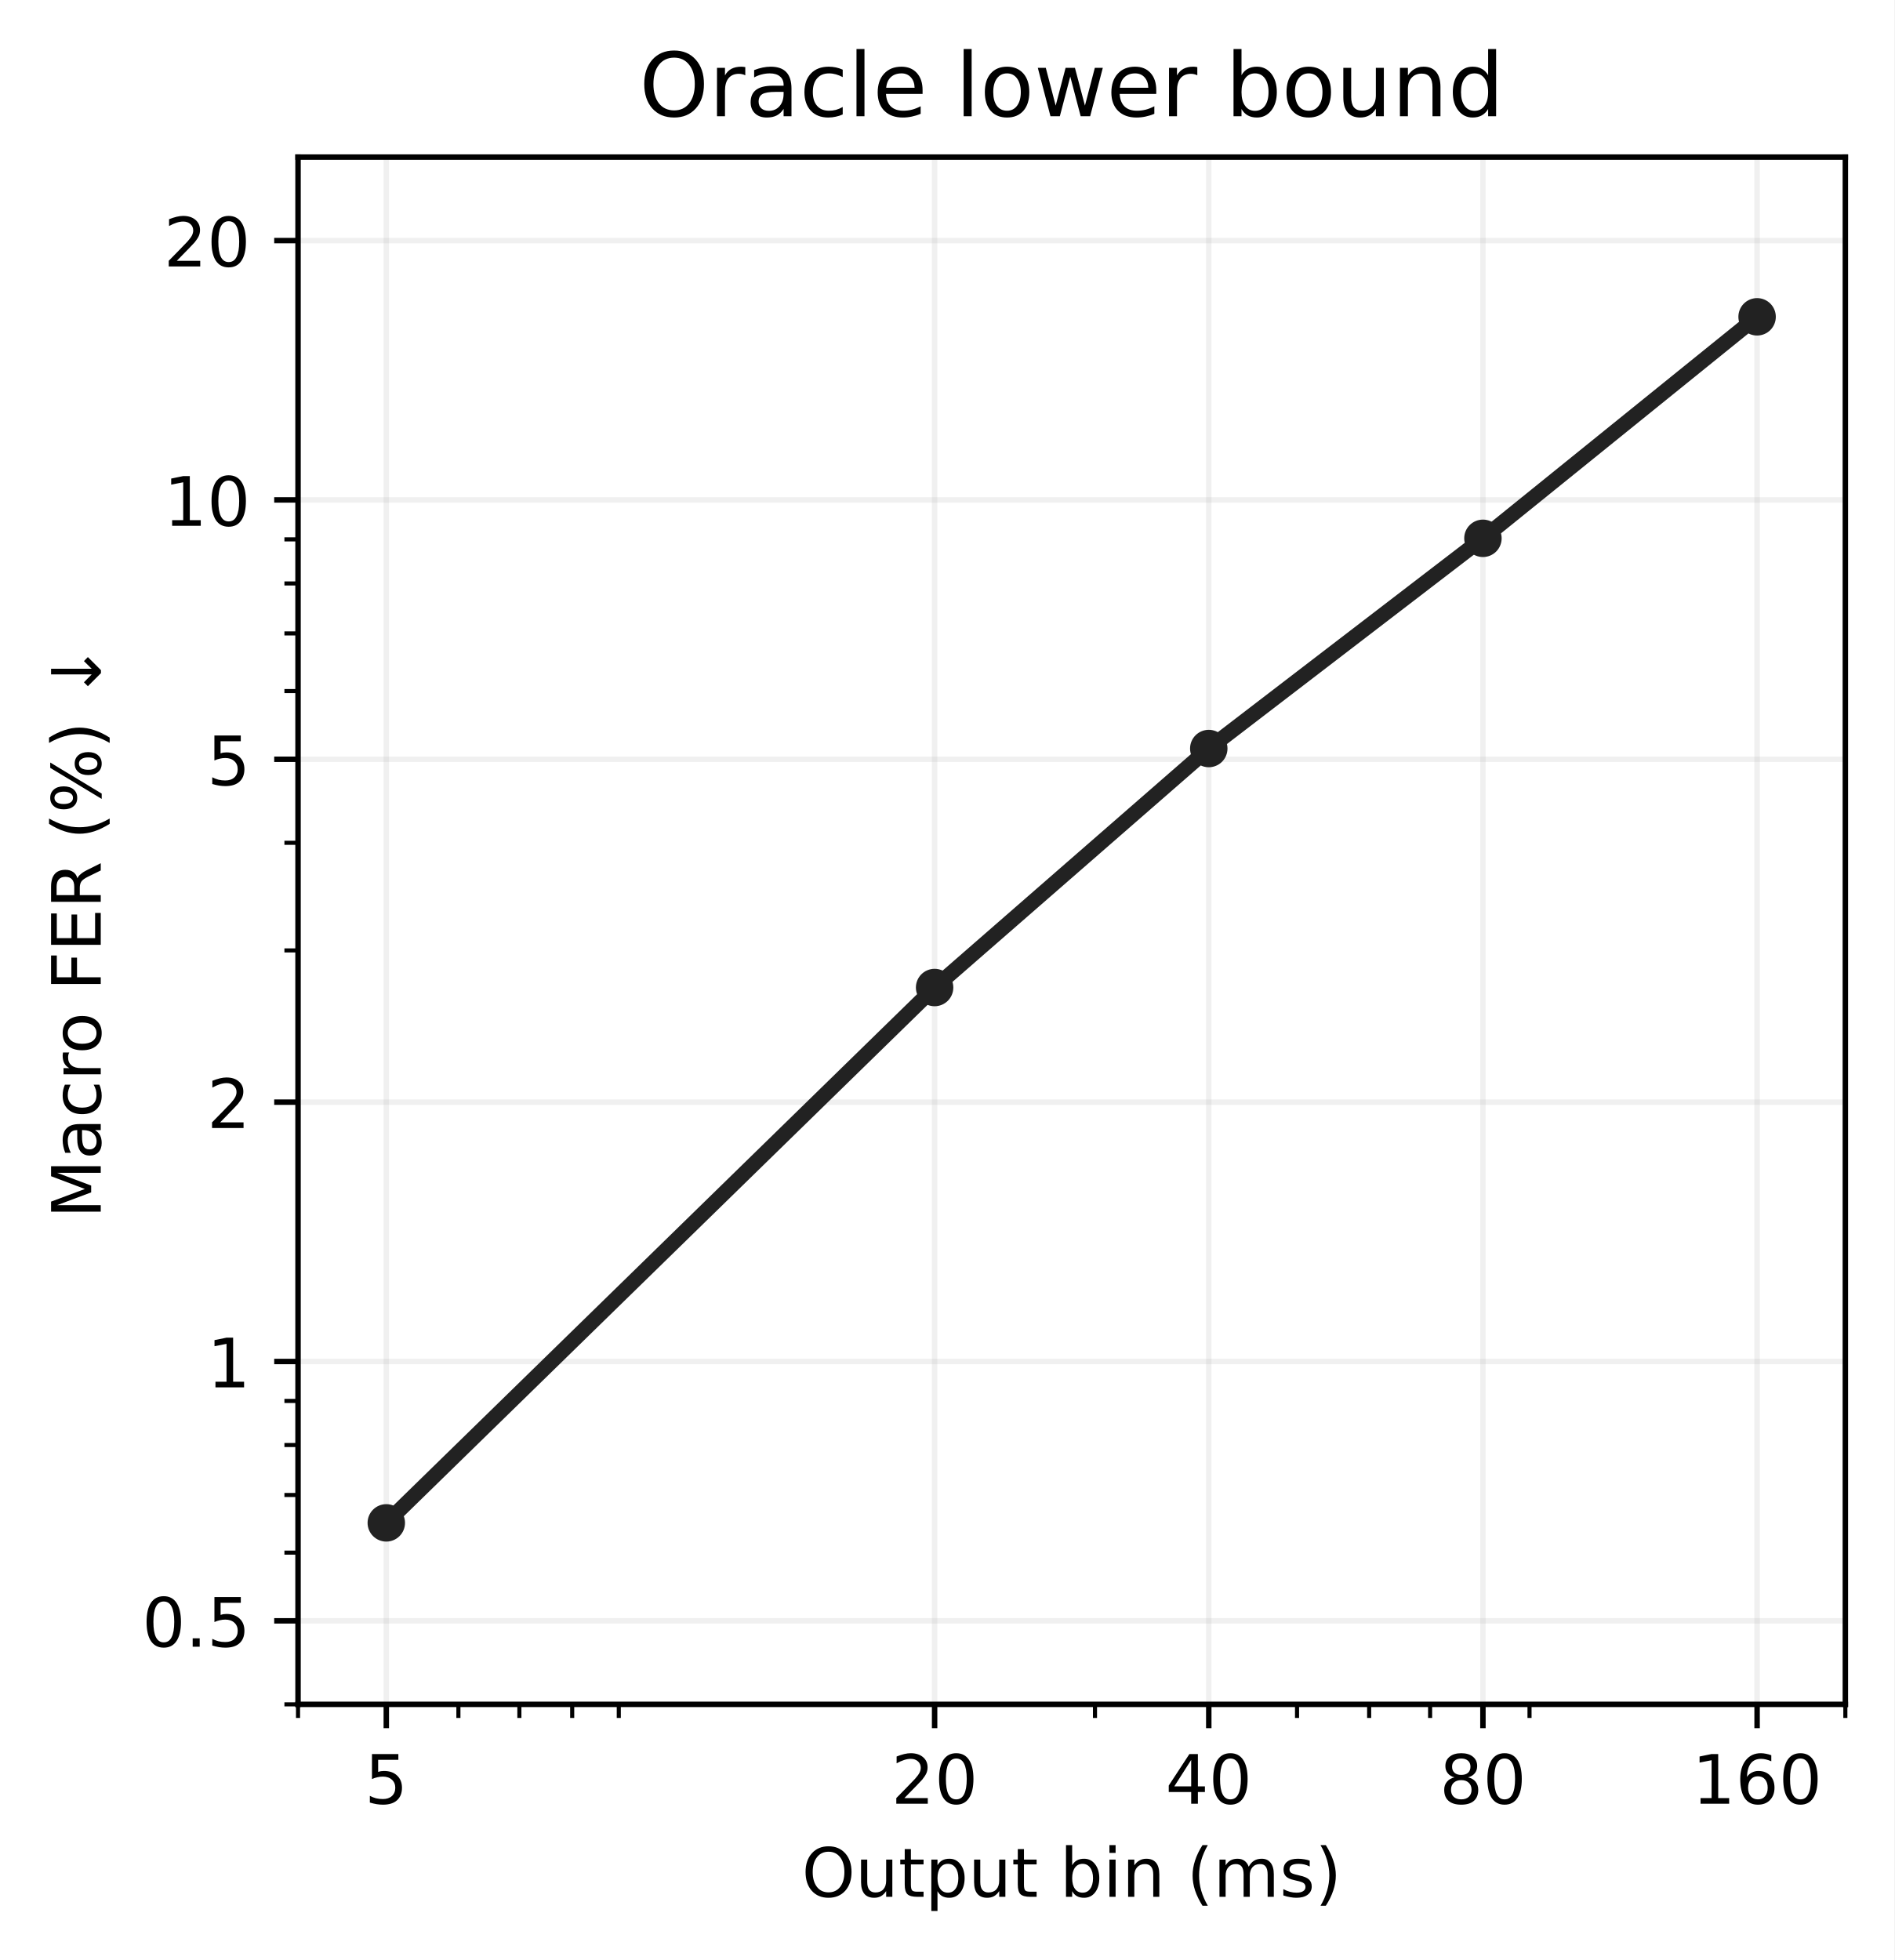
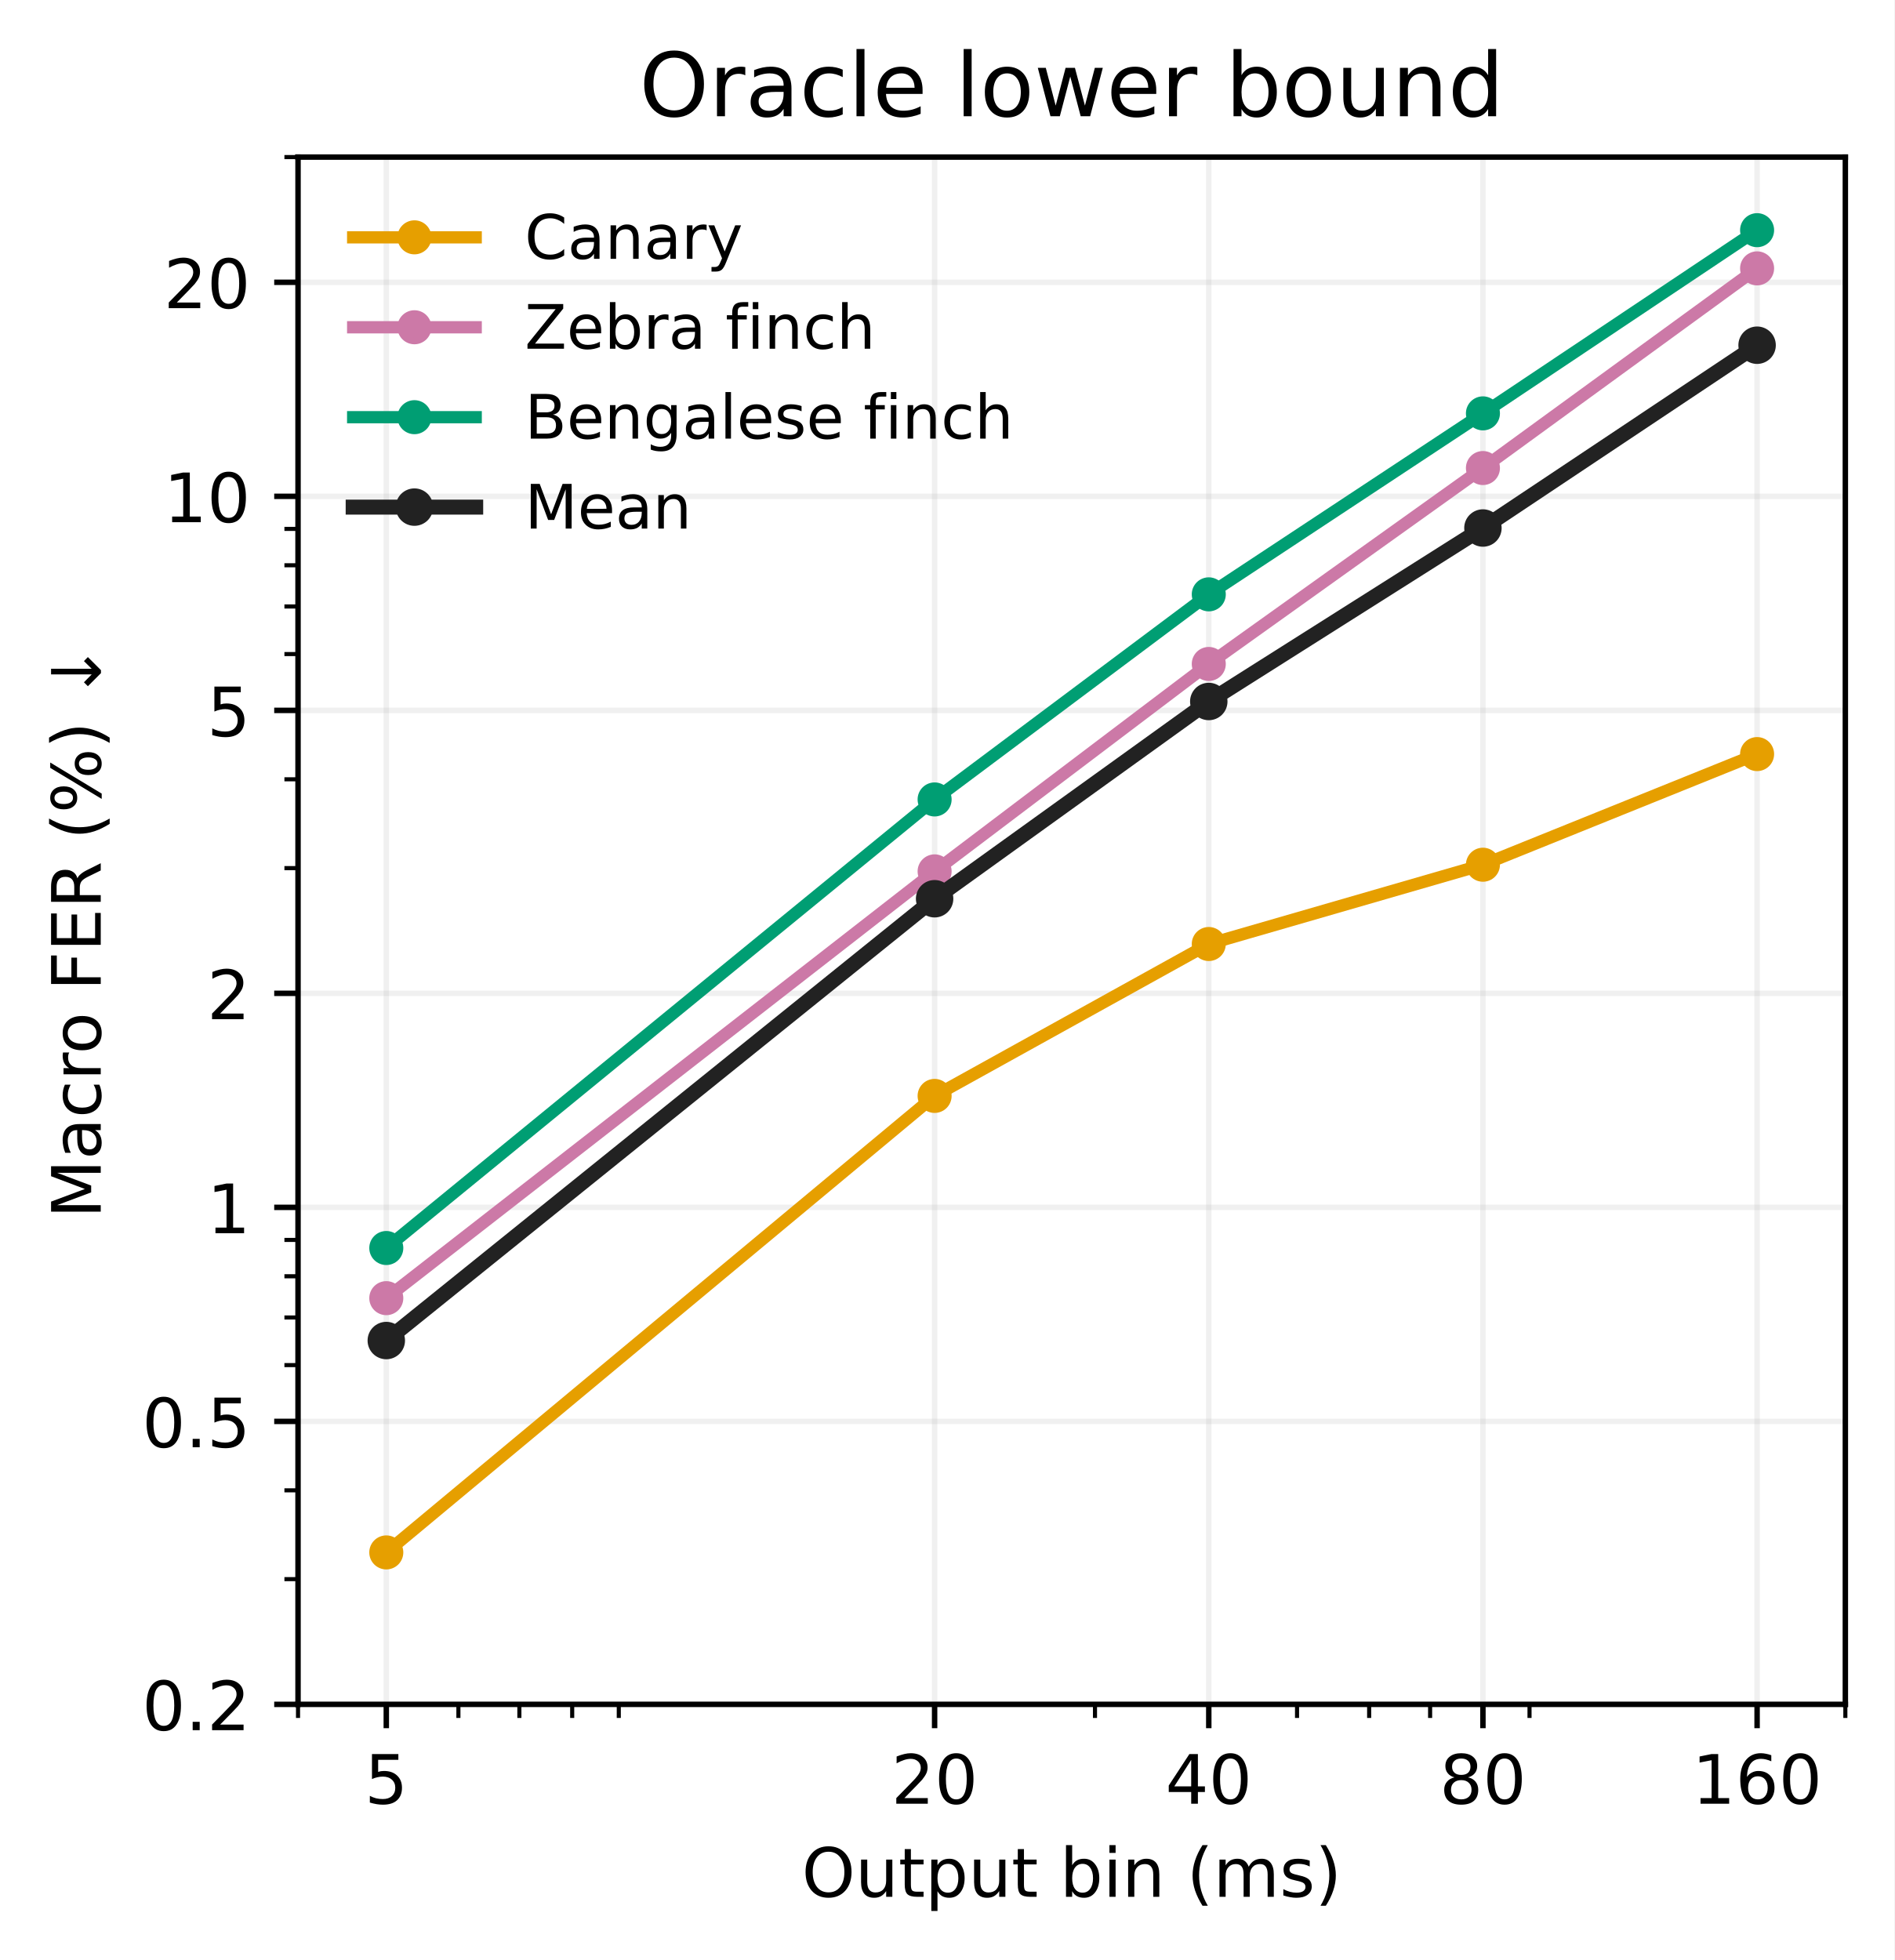
<svg xmlns="http://www.w3.org/2000/svg" xmlns:xlink="http://www.w3.org/1999/xlink" width="278.285pt" height="287.938pt" viewBox="0 0 278.285 287.938" version="1.1">
  <defs>
    <style type="text/css">*{stroke-linejoin: round; stroke-linecap: butt}</style>
  </defs>
  <g id="figure_1">
    <g id="patch_1">
      <path d="M 0 287.938  L 278.285 287.938  L 278.285 0  L 0 0  z " style="fill: #ffffff" />
    </g>
    <g id="axes_1">
      <g id="patch_2">
        <path d="M 43.781 250.382  L 271.085 250.382  L 271.085 23.078  L 43.781 23.078  z " style="fill: #ffffff" />
      </g>
      <g id="matplotlib.axis_1">
        <g id="xtick_1">
          <g id="line2d_1">
-             <path d="M 56.747 250.382  L 56.747 23.078  " clip-path="url(#p0ecffeb300)" style="fill: none; stroke: #b0b0b0; stroke-opacity: 0.18; stroke-width: 0.8; stroke-linecap: square" />
+             <path d="M 56.747 250.382  L 56.747 23.078  " clip-path="url(#pf970c2b7a0)" style="fill: none; stroke: #b0b0b0; stroke-opacity: 0.18; stroke-width: 0.8; stroke-linecap: square" />
          </g>
          <g id="line2d_2">
            <defs>
-               <path id="m2f5d39b5ae" d="M 0 0  L 0 3.5  " style="stroke: #000000; stroke-width: 0.8" />
+               <path id="meb39e8d418" d="M 0 0  L 0 3.5  " style="stroke: #000000; stroke-width: 0.8" />
            </defs>
            <g>
-               <use xlink:href="#m2f5d39b5ae" x="56.747" y="250.382" style="stroke: #000000; stroke-width: 0.8" />
+               <use xlink:href="#meb39e8d418" x="56.747" y="250.382" style="stroke: #000000; stroke-width: 0.8" />
            </g>
          </g>
          <g id="text_1">
            <text style="font-size: 10px; font-family: 'DejaVu Sans'; text-anchor: middle" x="56.747" y="264.98" transform="rotate(-0 56.74677 264.9804)">5</text>
          </g>
        </g>
        <g id="xtick_2">
          <g id="line2d_3">
-             <path d="M 137.296 250.382  L 137.296 23.078  " clip-path="url(#p0ecffeb300)" style="fill: none; stroke: #b0b0b0; stroke-opacity: 0.18; stroke-width: 0.8; stroke-linecap: square" />
+             <path d="M 137.296 250.382  L 137.296 23.078  " clip-path="url(#pf970c2b7a0)" style="fill: none; stroke: #b0b0b0; stroke-opacity: 0.18; stroke-width: 0.8; stroke-linecap: square" />
          </g>
          <g id="line2d_4">
            <g>
-               <use xlink:href="#m2f5d39b5ae" x="137.296" y="250.382" style="stroke: #000000; stroke-width: 0.8" />
+               <use xlink:href="#meb39e8d418" x="137.296" y="250.382" style="stroke: #000000; stroke-width: 0.8" />
            </g>
          </g>
          <g id="text_2">
            <text style="font-size: 10px; font-family: 'DejaVu Sans'; text-anchor: middle" x="137.296" y="264.98" transform="rotate(-0 137.296 264.9804)">20</text>
          </g>
        </g>
        <g id="xtick_3">
          <g id="line2d_5">
-             <path d="M 177.571 250.382  L 177.571 23.078  " clip-path="url(#p0ecffeb300)" style="fill: none; stroke: #b0b0b0; stroke-opacity: 0.18; stroke-width: 0.8; stroke-linecap: square" />
+             <path d="M 177.571 250.382  L 177.571 23.078  " clip-path="url(#pf970c2b7a0)" style="fill: none; stroke: #b0b0b0; stroke-opacity: 0.18; stroke-width: 0.8; stroke-linecap: square" />
          </g>
          <g id="line2d_6">
            <g>
-               <use xlink:href="#m2f5d39b5ae" x="177.571" y="250.382" style="stroke: #000000; stroke-width: 0.8" />
+               <use xlink:href="#meb39e8d418" x="177.571" y="250.382" style="stroke: #000000; stroke-width: 0.8" />
            </g>
          </g>
          <g id="text_3">
            <text style="font-size: 10px; font-family: 'DejaVu Sans'; text-anchor: middle" x="177.571" y="264.98" transform="rotate(-0 177.5705 264.9804)">40</text>
          </g>
        </g>
        <g id="xtick_4">
          <g id="line2d_7">
-             <path d="M 217.845 250.382  L 217.845 23.078  " clip-path="url(#p0ecffeb300)" style="fill: none; stroke: #b0b0b0; stroke-opacity: 0.18; stroke-width: 0.8; stroke-linecap: square" />
+             <path d="M 217.845 250.382  L 217.845 23.078  " clip-path="url(#pf970c2b7a0)" style="fill: none; stroke: #b0b0b0; stroke-opacity: 0.18; stroke-width: 0.8; stroke-linecap: square" />
          </g>
          <g id="line2d_8">
            <g>
-               <use xlink:href="#m2f5d39b5ae" x="217.845" y="250.382" style="stroke: #000000; stroke-width: 0.8" />
+               <use xlink:href="#meb39e8d418" x="217.845" y="250.382" style="stroke: #000000; stroke-width: 0.8" />
            </g>
          </g>
          <g id="text_4">
            <text style="font-size: 10px; font-family: 'DejaVu Sans'; text-anchor: middle" x="217.845" y="264.98" transform="rotate(-0 217.8451 264.9804)">80</text>
          </g>
        </g>
        <g id="xtick_5">
          <g id="line2d_9">
-             <path d="M 258.12 250.382  L 258.12 23.078  " clip-path="url(#p0ecffeb300)" style="fill: none; stroke: #b0b0b0; stroke-opacity: 0.18; stroke-width: 0.8; stroke-linecap: square" />
+             <path d="M 258.12 250.382  L 258.12 23.078  " clip-path="url(#pf970c2b7a0)" style="fill: none; stroke: #b0b0b0; stroke-opacity: 0.18; stroke-width: 0.8; stroke-linecap: square" />
          </g>
          <g id="line2d_10">
            <g>
-               <use xlink:href="#m2f5d39b5ae" x="258.12" y="250.382" style="stroke: #000000; stroke-width: 0.8" />
+               <use xlink:href="#meb39e8d418" x="258.12" y="250.382" style="stroke: #000000; stroke-width: 0.8" />
            </g>
          </g>
          <g id="text_5">
            <text style="font-size: 10px; font-family: 'DejaVu Sans'; text-anchor: middle" x="258.12" y="264.98" transform="rotate(-0 258.1197 264.9804)">160</text>
          </g>
        </g>
        <g id="xtick_6">
          <g id="line2d_11">
            <defs>
-               <path id="m3f7819e6a4" d="M 0 0  L 0 2  " style="stroke: #000000; stroke-width: 0.6" />
+               <path id="m2235ebc2bc" d="M 0 0  L 0 2  " style="stroke: #000000; stroke-width: 0.6" />
            </defs>
            <g>
-               <use xlink:href="#m3f7819e6a4" x="43.781" y="250.382" style="stroke: #000000; stroke-width: 0.6" />
+               <use xlink:href="#m2235ebc2bc" x="43.781" y="250.382" style="stroke: #000000; stroke-width: 0.6" />
            </g>
          </g>
        </g>
        <g id="xtick_7">
          <g id="line2d_12">
            <g>
-               <use xlink:href="#m3f7819e6a4" x="67.34" y="250.382" style="stroke: #000000; stroke-width: 0.6" />
+               <use xlink:href="#m2235ebc2bc" x="67.34" y="250.382" style="stroke: #000000; stroke-width: 0.6" />
            </g>
          </g>
        </g>
        <g id="xtick_8">
          <g id="line2d_13">
            <g>
-               <use xlink:href="#m3f7819e6a4" x="76.297" y="250.382" style="stroke: #000000; stroke-width: 0.6" />
+               <use xlink:href="#m2235ebc2bc" x="76.297" y="250.382" style="stroke: #000000; stroke-width: 0.6" />
            </g>
          </g>
        </g>
        <g id="xtick_9">
          <g id="line2d_14">
            <g>
-               <use xlink:href="#m3f7819e6a4" x="84.056" y="250.382" style="stroke: #000000; stroke-width: 0.6" />
+               <use xlink:href="#m2235ebc2bc" x="84.056" y="250.382" style="stroke: #000000; stroke-width: 0.6" />
            </g>
          </g>
        </g>
        <g id="xtick_10">
          <g id="line2d_15">
            <g>
-               <use xlink:href="#m3f7819e6a4" x="90.9" y="250.382" style="stroke: #000000; stroke-width: 0.6" />
+               <use xlink:href="#m2235ebc2bc" x="90.9" y="250.382" style="stroke: #000000; stroke-width: 0.6" />
            </g>
          </g>
        </g>
        <g id="xtick_11">
          <g id="line2d_16">
            <g>
-               <use xlink:href="#m3f7819e6a4" x="160.855" y="250.382" style="stroke: #000000; stroke-width: 0.6" />
+               <use xlink:href="#m2235ebc2bc" x="160.855" y="250.382" style="stroke: #000000; stroke-width: 0.6" />
            </g>
          </g>
        </g>
        <g id="xtick_12">
          <g id="line2d_17">
            <g>
-               <use xlink:href="#m3f7819e6a4" x="190.536" y="250.382" style="stroke: #000000; stroke-width: 0.6" />
+               <use xlink:href="#m2235ebc2bc" x="190.536" y="250.382" style="stroke: #000000; stroke-width: 0.6" />
            </g>
          </g>
        </g>
        <g id="xtick_13">
          <g id="line2d_18">
            <g>
-               <use xlink:href="#m3f7819e6a4" x="201.13" y="250.382" style="stroke: #000000; stroke-width: 0.6" />
+               <use xlink:href="#m2235ebc2bc" x="201.13" y="250.382" style="stroke: #000000; stroke-width: 0.6" />
            </g>
          </g>
        </g>
        <g id="xtick_14">
          <g id="line2d_19">
            <g>
-               <use xlink:href="#m3f7819e6a4" x="210.086" y="250.382" style="stroke: #000000; stroke-width: 0.6" />
+               <use xlink:href="#m2235ebc2bc" x="210.086" y="250.382" style="stroke: #000000; stroke-width: 0.6" />
            </g>
          </g>
        </g>
        <g id="xtick_15">
          <g id="line2d_20">
            <g>
-               <use xlink:href="#m3f7819e6a4" x="224.689" y="250.382" style="stroke: #000000; stroke-width: 0.6" />
+               <use xlink:href="#m2235ebc2bc" x="224.689" y="250.382" style="stroke: #000000; stroke-width: 0.6" />
            </g>
          </g>
        </g>
        <g id="xtick_16">
          <g id="line2d_21">
            <g>
-               <use xlink:href="#m3f7819e6a4" x="271.085" y="250.382" style="stroke: #000000; stroke-width: 0.6" />
+               <use xlink:href="#m2235ebc2bc" x="271.085" y="250.382" style="stroke: #000000; stroke-width: 0.6" />
            </g>
          </g>
        </g>
        <g id="text_6">
          <text style="font-size: 10px; font-family: 'DejaVu Sans'; text-anchor: middle" x="157.433" y="278.659" transform="rotate(-0 157.4332 278.6585)">Output bin (ms)</text>
        </g>
      </g>
      <g id="matplotlib.axis_2">
        <g id="ytick_1">
          <g id="line2d_22">
-             <path d="M 43.781 238.116  L 271.085 238.116  " clip-path="url(#p0ecffeb300)" style="fill: none; stroke: #b0b0b0; stroke-opacity: 0.18; stroke-width: 0.8; stroke-linecap: square" />
+             <path d="M 43.781 250.382  L 271.085 250.382  " clip-path="url(#pf970c2b7a0)" style="fill: none; stroke: #b0b0b0; stroke-opacity: 0.18; stroke-width: 0.8; stroke-linecap: square" />
          </g>
          <g id="line2d_23">
            <defs>
-               <path id="m075b342cbd" d="M 0 0  L -3.5 0  " style="stroke: #000000; stroke-width: 0.8" />
+               <path id="m9a4e453c28" d="M 0 0  L -3.5 0  " style="stroke: #000000; stroke-width: 0.8" />
            </defs>
            <g>
-               <use xlink:href="#m075b342cbd" x="43.781" y="238.116" style="stroke: #000000; stroke-width: 0.8" />
+               <use xlink:href="#m9a4e453c28" x="43.781" y="250.382" style="stroke: #000000; stroke-width: 0.8" />
            </g>
          </g>
          <g id="text_7">
-             <text style="font-size: 10px; font-family: 'DejaVu Sans'; text-anchor: end" x="36.781" y="241.915" transform="rotate(-0 36.78125 241.9153)">0.5</text>
+             <text style="font-size: 10px; font-family: 'DejaVu Sans'; text-anchor: end" x="36.781" y="254.181" transform="rotate(-0 36.78125 254.1812)">0.2</text>
          </g>
        </g>
        <g id="ytick_2">
          <g id="line2d_24">
-             <path d="M 43.781 200.015  L 271.085 200.015  " clip-path="url(#p0ecffeb300)" style="fill: none; stroke: #b0b0b0; stroke-opacity: 0.18; stroke-width: 0.8; stroke-linecap: square" />
+             <path d="M 43.781 208.815  L 271.085 208.815  " clip-path="url(#pf970c2b7a0)" style="fill: none; stroke: #b0b0b0; stroke-opacity: 0.18; stroke-width: 0.8; stroke-linecap: square" />
          </g>
          <g id="line2d_25">
            <g>
-               <use xlink:href="#m075b342cbd" x="43.781" y="200.015" style="stroke: #000000; stroke-width: 0.8" />
+               <use xlink:href="#m9a4e453c28" x="43.781" y="208.815" style="stroke: #000000; stroke-width: 0.8" />
            </g>
          </g>
          <g id="text_8">
-             <text style="font-size: 10px; font-family: 'DejaVu Sans'; text-anchor: end" x="36.781" y="203.814" transform="rotate(-0 36.78125 203.814)">1</text>
+             <text style="font-size: 10px; font-family: 'DejaVu Sans'; text-anchor: end" x="36.781" y="212.614" transform="rotate(-0 36.78125 212.6143)">0.5</text>
          </g>
        </g>
        <g id="ytick_3">
          <g id="line2d_26">
-             <path d="M 43.781 161.914  L 271.085 161.914  " clip-path="url(#p0ecffeb300)" style="fill: none; stroke: #b0b0b0; stroke-opacity: 0.18; stroke-width: 0.8; stroke-linecap: square" />
+             <path d="M 43.781 177.371  L 271.085 177.371  " clip-path="url(#pf970c2b7a0)" style="fill: none; stroke: #b0b0b0; stroke-opacity: 0.18; stroke-width: 0.8; stroke-linecap: square" />
          </g>
          <g id="line2d_27">
            <g>
-               <use xlink:href="#m075b342cbd" x="43.781" y="161.914" style="stroke: #000000; stroke-width: 0.8" />
+               <use xlink:href="#m9a4e453c28" x="43.781" y="177.371" style="stroke: #000000; stroke-width: 0.8" />
            </g>
          </g>
          <g id="text_9">
-             <text style="font-size: 10px; font-family: 'DejaVu Sans'; text-anchor: end" x="36.781" y="165.713" transform="rotate(-0 36.78125 165.7128)">2</text>
+             <text style="font-size: 10px; font-family: 'DejaVu Sans'; text-anchor: end" x="36.781" y="181.17" transform="rotate(-0 36.78125 181.1702)">1</text>
          </g>
        </g>
        <g id="ytick_4">
          <g id="line2d_28">
-             <path d="M 43.781 111.546  L 271.085 111.546  " clip-path="url(#p0ecffeb300)" style="fill: none; stroke: #b0b0b0; stroke-opacity: 0.18; stroke-width: 0.8; stroke-linecap: square" />
+             <path d="M 43.781 145.927  L 271.085 145.927  " clip-path="url(#pf970c2b7a0)" style="fill: none; stroke: #b0b0b0; stroke-opacity: 0.18; stroke-width: 0.8; stroke-linecap: square" />
          </g>
          <g id="line2d_29">
            <g>
-               <use xlink:href="#m075b342cbd" x="43.781" y="111.546" style="stroke: #000000; stroke-width: 0.8" />
+               <use xlink:href="#m9a4e453c28" x="43.781" y="145.927" style="stroke: #000000; stroke-width: 0.8" />
            </g>
          </g>
          <g id="text_10">
-             <text style="font-size: 10px; font-family: 'DejaVu Sans'; text-anchor: end" x="36.781" y="115.346" transform="rotate(-0 36.78125 115.3456)">5</text>
+             <text style="font-size: 10px; font-family: 'DejaVu Sans'; text-anchor: end" x="36.781" y="149.726" transform="rotate(-0 36.78125 149.726)">2</text>
          </g>
        </g>
        <g id="ytick_5">
          <g id="line2d_30">
-             <path d="M 43.781 73.445  L 271.085 73.445  " clip-path="url(#p0ecffeb300)" style="fill: none; stroke: #b0b0b0; stroke-opacity: 0.18; stroke-width: 0.8; stroke-linecap: square" />
+             <path d="M 43.781 104.36  L 271.085 104.36  " clip-path="url(#pf970c2b7a0)" style="fill: none; stroke: #b0b0b0; stroke-opacity: 0.18; stroke-width: 0.8; stroke-linecap: square" />
          </g>
          <g id="line2d_31">
            <g>
-               <use xlink:href="#m075b342cbd" x="43.781" y="73.445" style="stroke: #000000; stroke-width: 0.8" />
+               <use xlink:href="#m9a4e453c28" x="43.781" y="104.36" style="stroke: #000000; stroke-width: 0.8" />
            </g>
          </g>
          <g id="text_11">
-             <text style="font-size: 10px; font-family: 'DejaVu Sans'; text-anchor: end" x="36.781" y="77.244" transform="rotate(-0 36.78125 77.24434)">10</text>
+             <text style="font-size: 10px; font-family: 'DejaVu Sans'; text-anchor: end" x="36.781" y="108.159" transform="rotate(-0 36.78125 108.1591)">5</text>
          </g>
        </g>
        <g id="ytick_6">
          <g id="line2d_32">
-             <path d="M 43.781 35.344  L 271.085 35.344  " clip-path="url(#p0ecffeb300)" style="fill: none; stroke: #b0b0b0; stroke-opacity: 0.18; stroke-width: 0.8; stroke-linecap: square" />
+             <path d="M 43.781 72.916  L 271.085 72.916  " clip-path="url(#pf970c2b7a0)" style="fill: none; stroke: #b0b0b0; stroke-opacity: 0.18; stroke-width: 0.8; stroke-linecap: square" />
          </g>
          <g id="line2d_33">
            <g>
-               <use xlink:href="#m075b342cbd" x="43.781" y="35.344" style="stroke: #000000; stroke-width: 0.8" />
+               <use xlink:href="#m9a4e453c28" x="43.781" y="72.916" style="stroke: #000000; stroke-width: 0.8" />
            </g>
          </g>
          <g id="text_12">
-             <text style="font-size: 10px; font-family: 'DejaVu Sans'; text-anchor: end" x="36.781" y="39.143" transform="rotate(-0 36.78125 39.14306)">20</text>
+             <text style="font-size: 10px; font-family: 'DejaVu Sans'; text-anchor: end" x="36.781" y="76.715" transform="rotate(-0 36.78125 76.71497)">10</text>
          </g>
        </g>
        <g id="ytick_7">
          <g id="line2d_34">
+             <path d="M 43.781 41.472  L 271.085 41.472  " clip-path="url(#pf970c2b7a0)" style="fill: none; stroke: #b0b0b0; stroke-opacity: 0.18; stroke-width: 0.8; stroke-linecap: square" />
+           </g>
+           <g id="line2d_35">
+             <g>
+               <use xlink:href="#m9a4e453c28" x="43.781" y="41.472" style="stroke: #000000; stroke-width: 0.8" />
+             </g>
+           </g>
+           <g id="text_13">
+             <text style="font-size: 10px; font-family: 'DejaVu Sans'; text-anchor: end" x="36.781" y="45.271" transform="rotate(-0 36.78125 45.27083)">20</text>
+           </g>
+         </g>
+         <g id="ytick_8">
+           <g id="line2d_36">
            <defs>
-               <path id="m8b7ddf4f6d" d="M 0 0  L -2 0  " style="stroke: #000000; stroke-width: 0.6" />
+               <path id="m7768e2a9a2" d="M 0 0  L -2 0  " style="stroke: #000000; stroke-width: 0.6" />
            </defs>
            <g>
-               <use xlink:href="#m8b7ddf4f6d" x="43.781" y="250.382" style="stroke: #000000; stroke-width: 0.6" />
-             </g>
-           </g>
-         </g>
-         <g id="ytick_8">
-           <g id="line2d_35">
-             <g>
-               <use xlink:href="#m8b7ddf4f6d" x="43.781" y="228.094" style="stroke: #000000; stroke-width: 0.6" />
+               <use xlink:href="#m7768e2a9a2" x="43.781" y="231.988" style="stroke: #000000; stroke-width: 0.6" />
            </g>
          </g>
        </g>
        <g id="ytick_9">
-           <g id="line2d_36">
-             <g>
-               <use xlink:href="#m8b7ddf4f6d" x="43.781" y="219.621" style="stroke: #000000; stroke-width: 0.6" />
+           <g id="line2d_37">
+             <g>
+               <use xlink:href="#m7768e2a9a2" x="43.781" y="218.938" style="stroke: #000000; stroke-width: 0.6" />
            </g>
          </g>
        </g>
        <g id="ytick_10">
-           <g id="line2d_37">
-             <g>
-               <use xlink:href="#m8b7ddf4f6d" x="43.781" y="212.281" style="stroke: #000000; stroke-width: 0.6" />
+           <g id="line2d_38">
+             <g>
+               <use xlink:href="#m7768e2a9a2" x="43.781" y="200.544" style="stroke: #000000; stroke-width: 0.6" />
            </g>
          </g>
        </g>
        <g id="ytick_11">
-           <g id="line2d_38">
-             <g>
-               <use xlink:href="#m8b7ddf4f6d" x="43.781" y="205.806" style="stroke: #000000; stroke-width: 0.6" />
+           <g id="line2d_39">
+             <g>
+               <use xlink:href="#m7768e2a9a2" x="43.781" y="193.551" style="stroke: #000000; stroke-width: 0.6" />
            </g>
          </g>
        </g>
        <g id="ytick_12">
-           <g id="line2d_39">
-             <g>
-               <use xlink:href="#m8b7ddf4f6d" x="43.781" y="139.626" style="stroke: #000000; stroke-width: 0.6" />
+           <g id="line2d_40">
+             <g>
+               <use xlink:href="#m7768e2a9a2" x="43.781" y="187.494" style="stroke: #000000; stroke-width: 0.6" />
            </g>
          </g>
        </g>
        <g id="ytick_13">
-           <g id="line2d_40">
-             <g>
-               <use xlink:href="#m8b7ddf4f6d" x="43.781" y="123.812" style="stroke: #000000; stroke-width: 0.6" />
+           <g id="line2d_41">
+             <g>
+               <use xlink:href="#m7768e2a9a2" x="43.781" y="182.151" style="stroke: #000000; stroke-width: 0.6" />
            </g>
          </g>
        </g>
        <g id="ytick_14">
-           <g id="line2d_41">
-             <g>
-               <use xlink:href="#m8b7ddf4f6d" x="43.781" y="101.524" style="stroke: #000000; stroke-width: 0.6" />
+           <g id="line2d_42">
+             <g>
+               <use xlink:href="#m7768e2a9a2" x="43.781" y="127.533" style="stroke: #000000; stroke-width: 0.6" />
            </g>
          </g>
        </g>
        <g id="ytick_15">
-           <g id="line2d_42">
-             <g>
-               <use xlink:href="#m8b7ddf4f6d" x="43.781" y="93.051" style="stroke: #000000; stroke-width: 0.6" />
+           <g id="line2d_43">
+             <g>
+               <use xlink:href="#m7768e2a9a2" x="43.781" y="114.483" style="stroke: #000000; stroke-width: 0.6" />
            </g>
          </g>
        </g>
        <g id="ytick_16">
-           <g id="line2d_43">
-             <g>
-               <use xlink:href="#m8b7ddf4f6d" x="43.781" y="85.711" style="stroke: #000000; stroke-width: 0.6" />
+           <g id="line2d_44">
+             <g>
+               <use xlink:href="#m7768e2a9a2" x="43.781" y="96.089" style="stroke: #000000; stroke-width: 0.6" />
            </g>
          </g>
        </g>
        <g id="ytick_17">
-           <g id="line2d_44">
-             <g>
-               <use xlink:href="#m8b7ddf4f6d" x="43.781" y="79.237" style="stroke: #000000; stroke-width: 0.6" />
-             </g>
-           </g>
-         </g>
-         <g id="text_13">
+           <g id="line2d_45">
+             <g>
+               <use xlink:href="#m7768e2a9a2" x="43.781" y="89.096" style="stroke: #000000; stroke-width: 0.6" />
+             </g>
+           </g>
+         </g>
+         <g id="ytick_18">
+           <g id="line2d_46">
+             <g>
+               <use xlink:href="#m7768e2a9a2" x="43.781" y="83.039" style="stroke: #000000; stroke-width: 0.6" />
+             </g>
+           </g>
+         </g>
+         <g id="ytick_19">
+           <g id="line2d_47">
+             <g>
+               <use xlink:href="#m7768e2a9a2" x="43.781" y="77.695" style="stroke: #000000; stroke-width: 0.6" />
+             </g>
+           </g>
+         </g>
+         <g id="ytick_20">
+           <g id="line2d_48">
+             <g>
+               <use xlink:href="#m7768e2a9a2" x="43.781" y="23.078" style="stroke: #000000; stroke-width: 0.6" />
+             </g>
+           </g>
+         </g>
+         <g id="text_14">
          <text style="font-size: 10px; font-family: 'DejaVu Sans'; text-anchor: middle" x="14.798" y="136.73" transform="rotate(-90 14.79844 136.73)">Macro FER (%) ↓</text>
+         </g>
+       </g>
+       <g id="line2d_49">
+         <path d="M 56.747 228.061  L 137.296 160.997  L 177.571 138.683  L 217.845 127.034  L 258.12 110.781  " clip-path="url(#pf970c2b7a0)" style="fill: none; stroke: #e69f00; stroke-width: 1.8; stroke-linecap: square" />
+         <defs>
+           <path id="md3d9cfe2db" d="M 0 2  C 0.53 2 1.039 1.789 1.414 1.414  C 1.789 1.039 2 0.53 2 0  C 2 -0.53 1.789 -1.039 1.414 -1.414  C 1.039 -1.789 0.53 -2 0 -2  C -0.53 -2 -1.039 -1.789 -1.414 -1.414  C -1.789 -1.039 -2 -0.53 -2 0  C -2 0.53 -1.789 1.039 -1.414 1.414  C -1.039 1.789 -0.53 2 0 2  z " style="stroke: #e69f00" />
+         </defs>
+         <g clip-path="url(#pf970c2b7a0)">
+           <use xlink:href="#md3d9cfe2db" x="56.747" y="228.061" style="fill: #e69f00; stroke: #e69f00" />
+           <use xlink:href="#md3d9cfe2db" x="137.296" y="160.997" style="fill: #e69f00; stroke: #e69f00" />
+           <use xlink:href="#md3d9cfe2db" x="177.571" y="138.683" style="fill: #e69f00; stroke: #e69f00" />
+           <use xlink:href="#md3d9cfe2db" x="217.845" y="127.034" style="fill: #e69f00; stroke: #e69f00" />
+           <use xlink:href="#md3d9cfe2db" x="258.12" y="110.781" style="fill: #e69f00; stroke: #e69f00" />
+         </g>
+       </g>
+       <g id="line2d_50">
+         <path d="M 56.747 190.708  L 137.296 128.01  L 177.571 97.54  L 217.845 68.758  L 258.12 39.426  " clip-path="url(#pf970c2b7a0)" style="fill: none; stroke: #cc79a7; stroke-width: 1.8; stroke-linecap: square" />
+         <defs>
+           <path id="mf94df5fc3c" d="M 0 2  C 0.53 2 1.039 1.789 1.414 1.414  C 1.789 1.039 2 0.53 2 0  C 2 -0.53 1.789 -1.039 1.414 -1.414  C 1.039 -1.789 0.53 -2 0 -2  C -0.53 -2 -1.039 -1.789 -1.414 -1.414  C -1.789 -1.039 -2 -0.53 -2 0  C -2 0.53 -1.789 1.039 -1.414 1.414  C -1.039 1.789 -0.53 2 0 2  z " style="stroke: #cc79a7" />
+         </defs>
+         <g clip-path="url(#pf970c2b7a0)">
+           <use xlink:href="#mf94df5fc3c" x="56.747" y="190.708" style="fill: #cc79a7; stroke: #cc79a7" />
+           <use xlink:href="#mf94df5fc3c" x="137.296" y="128.01" style="fill: #cc79a7; stroke: #cc79a7" />
+           <use xlink:href="#mf94df5fc3c" x="177.571" y="97.54" style="fill: #cc79a7; stroke: #cc79a7" />
+           <use xlink:href="#mf94df5fc3c" x="217.845" y="68.758" style="fill: #cc79a7; stroke: #cc79a7" />
+           <use xlink:href="#mf94df5fc3c" x="258.12" y="39.426" style="fill: #cc79a7; stroke: #cc79a7" />
+         </g>
+       </g>
+       <g id="line2d_51">
+         <path d="M 56.747 183.342  L 137.296 117.444  L 177.571 87.314  L 217.845 60.727  L 258.12 33.814  " clip-path="url(#pf970c2b7a0)" style="fill: none; stroke: #009e73; stroke-width: 1.8; stroke-linecap: square" />
+         <defs>
+           <path id="md0b2cf693c" d="M 0 2  C 0.53 2 1.039 1.789 1.414 1.414  C 1.789 1.039 2 0.53 2 0  C 2 -0.53 1.789 -1.039 1.414 -1.414  C 1.039 -1.789 0.53 -2 0 -2  C -0.53 -2 -1.039 -1.789 -1.414 -1.414  C -1.789 -1.039 -2 -0.53 -2 0  C -2 0.53 -1.789 1.039 -1.414 1.414  C -1.039 1.789 -0.53 2 0 2  z " style="stroke: #009e73" />
+         </defs>
+         <g clip-path="url(#pf970c2b7a0)">
+           <use xlink:href="#md0b2cf693c" x="56.747" y="183.342" style="fill: #009e73; stroke: #009e73" />
+           <use xlink:href="#md0b2cf693c" x="137.296" y="117.444" style="fill: #009e73; stroke: #009e73" />
+           <use xlink:href="#md0b2cf693c" x="177.571" y="87.314" style="fill: #009e73; stroke: #009e73" />
+           <use xlink:href="#md0b2cf693c" x="217.845" y="60.727" style="fill: #009e73; stroke: #009e73" />
+           <use xlink:href="#md0b2cf693c" x="258.12" y="33.814" style="fill: #009e73; stroke: #009e73" />
        </g>
      </g>
      <g id="patch_3">
        <path d="M 43.781 250.382  L 43.781 23.078  " style="fill: none; stroke: #000000; stroke-width: 0.8; stroke-linejoin: miter; stroke-linecap: square" />
      </g>
      <g id="patch_4">
        <path d="M 271.085 250.382  L 271.085 23.078  " style="fill: none; stroke: #000000; stroke-width: 0.8; stroke-linejoin: miter; stroke-linecap: square" />
      </g>
      <g id="patch_5">
        <path d="M 43.781 250.382  L 271.085 250.382  " style="fill: none; stroke: #000000; stroke-width: 0.8; stroke-linejoin: miter; stroke-linecap: square" />
      </g>
      <g id="patch_6">
        <path d="M 43.781 23.078  L 271.085 23.078  " style="fill: none; stroke: #000000; stroke-width: 0.8; stroke-linejoin: miter; stroke-linecap: square" />
      </g>
-       <g id="line2d_45">
-         <path d="M 56.747 223.721  L 137.296 145.075  L 177.571 109.965  L 217.845 79.083  L 258.12 46.543  " clip-path="url(#p0ecffeb300)" style="fill: none; stroke: #222222; stroke-width: 2.2; stroke-linecap: square" />
+       <g id="line2d_52">
+         <path d="M 56.747 196.935  L 137.296 132.031  L 177.571 103.054  L 217.845 77.569  L 258.12 50.714  " clip-path="url(#pf970c2b7a0)" style="fill: none; stroke: #222222; stroke-width: 2.2; stroke-linecap: square" />
        <defs>
-           <path id="mb903f3affd" d="M 0 2.25  C 0.597 2.25 1.169 2.013 1.591 1.591  C 2.013 1.169 2.25 0.597 2.25 0  C 2.25 -0.597 2.013 -1.169 1.591 -1.591  C 1.169 -2.013 0.597 -2.25 0 -2.25  C -0.597 -2.25 -1.169 -2.013 -1.591 -1.591  C -2.013 -1.169 -2.25 -0.597 -2.25 0  C -2.25 0.597 -2.013 1.169 -1.591 1.591  C -1.169 2.013 -0.597 2.25 0 2.25  z " style="stroke: #222222" />
+           <path id="m0b4d1bd89e" d="M 0 2.25  C 0.597 2.25 1.169 2.013 1.591 1.591  C 2.013 1.169 2.25 0.597 2.25 0  C 2.25 -0.597 2.013 -1.169 1.591 -1.591  C 1.169 -2.013 0.597 -2.25 0 -2.25  C -0.597 -2.25 -1.169 -2.013 -1.591 -1.591  C -2.013 -1.169 -2.25 -0.597 -2.25 0  C -2.25 0.597 -2.013 1.169 -1.591 1.591  C -1.169 2.013 -0.597 2.25 0 2.25  z " style="stroke: #222222" />
        </defs>
-         <g clip-path="url(#p0ecffeb300)">
-           <use xlink:href="#mb903f3affd" x="56.747" y="223.721" style="fill: #222222; stroke: #222222" />
-           <use xlink:href="#mb903f3affd" x="137.296" y="145.075" style="fill: #222222; stroke: #222222" />
-           <use xlink:href="#mb903f3affd" x="177.571" y="109.965" style="fill: #222222; stroke: #222222" />
-           <use xlink:href="#mb903f3affd" x="217.845" y="79.083" style="fill: #222222; stroke: #222222" />
-           <use xlink:href="#mb903f3affd" x="258.12" y="46.543" style="fill: #222222; stroke: #222222" />
-         </g>
-       </g>
-       <g id="text_14">
+         <g clip-path="url(#pf970c2b7a0)">
+           <use xlink:href="#m0b4d1bd89e" x="56.747" y="196.935" style="fill: #222222; stroke: #222222" />
+           <use xlink:href="#m0b4d1bd89e" x="137.296" y="132.031" style="fill: #222222; stroke: #222222" />
+           <use xlink:href="#m0b4d1bd89e" x="177.571" y="103.054" style="fill: #222222; stroke: #222222" />
+           <use xlink:href="#m0b4d1bd89e" x="217.845" y="77.569" style="fill: #222222; stroke: #222222" />
+           <use xlink:href="#m0b4d1bd89e" x="258.12" y="50.714" style="fill: #222222; stroke: #222222" />
+         </g>
+       </g>
+       <g id="text_15">
        <text style="font-size: 13px; font-family: 'DejaVu Sans'; text-anchor: middle" x="157.433" y="17.078" transform="rotate(-0 157.4332 17.07797)">Oracle lower bound</text>
+       </g>
+       <g id="legend_1">
+         <g id="line2d_53">
+           <path d="M 51.881 34.867  L 60.881 34.867  L 69.881 34.867  " style="fill: none; stroke: #e69f00; stroke-width: 1.8; stroke-linecap: square" />
+           <g>
+             <use xlink:href="#md3d9cfe2db" x="60.881" y="34.867" style="fill: #e69f00; stroke: #e69f00" />
+           </g>
+         </g>
+         <g id="text_16">
+           <text style="font-size: 9px; font-family: 'DejaVu Sans'; text-anchor: start" x="77.081" y="38.017" transform="rotate(-0 77.08125 38.01656)">Canary</text>
+         </g>
+         <g id="line2d_54">
+           <path d="M 51.881 48.077  L 60.881 48.077  L 69.881 48.077  " style="fill: none; stroke: #cc79a7; stroke-width: 1.8; stroke-linecap: square" />
+           <g>
+             <use xlink:href="#mf94df5fc3c" x="60.881" y="48.077" style="fill: #cc79a7; stroke: #cc79a7" />
+           </g>
+         </g>
+         <g id="text_17">
+           <text style="font-size: 9px; font-family: 'DejaVu Sans'; text-anchor: start" x="77.081" y="51.227" transform="rotate(-0 77.08125 51.22687)">Zebra finch</text>
+         </g>
+         <g id="line2d_55">
+           <path d="M 51.881 61.287  L 60.881 61.287  L 69.881 61.287  " style="fill: none; stroke: #009e73; stroke-width: 1.8; stroke-linecap: square" />
+           <g>
+             <use xlink:href="#md0b2cf693c" x="60.881" y="61.287" style="fill: #009e73; stroke: #009e73" />
+           </g>
+         </g>
+         <g id="text_18">
+           <text style="font-size: 9px; font-family: 'DejaVu Sans'; text-anchor: start" x="77.081" y="64.437" transform="rotate(-0 77.08125 64.43719)">Bengalese finch</text>
+         </g>
+         <g id="line2d_56">
+           <path d="M 51.881 74.498  L 60.881 74.498  L 69.881 74.498  " style="fill: none; stroke: #222222; stroke-width: 2.2; stroke-linecap: square" />
+           <g>
+             <use xlink:href="#m0b4d1bd89e" x="60.881" y="74.498" style="fill: #222222; stroke: #222222" />
+           </g>
+         </g>
+         <g id="text_19">
+           <text style="font-size: 9px; font-family: 'DejaVu Sans'; text-anchor: start" x="77.081" y="77.647" transform="rotate(-0 77.08125 77.6475)">Mean</text>
+         </g>
      </g>
    </g>
  </g>
  <defs>
-     <clipPath id="p0ecffeb300">
+     <clipPath id="pf970c2b7a0">
      <rect x="43.781" y="23.078" width="227.304" height="227.304" />
    </clipPath>
  </defs>
</svg>
